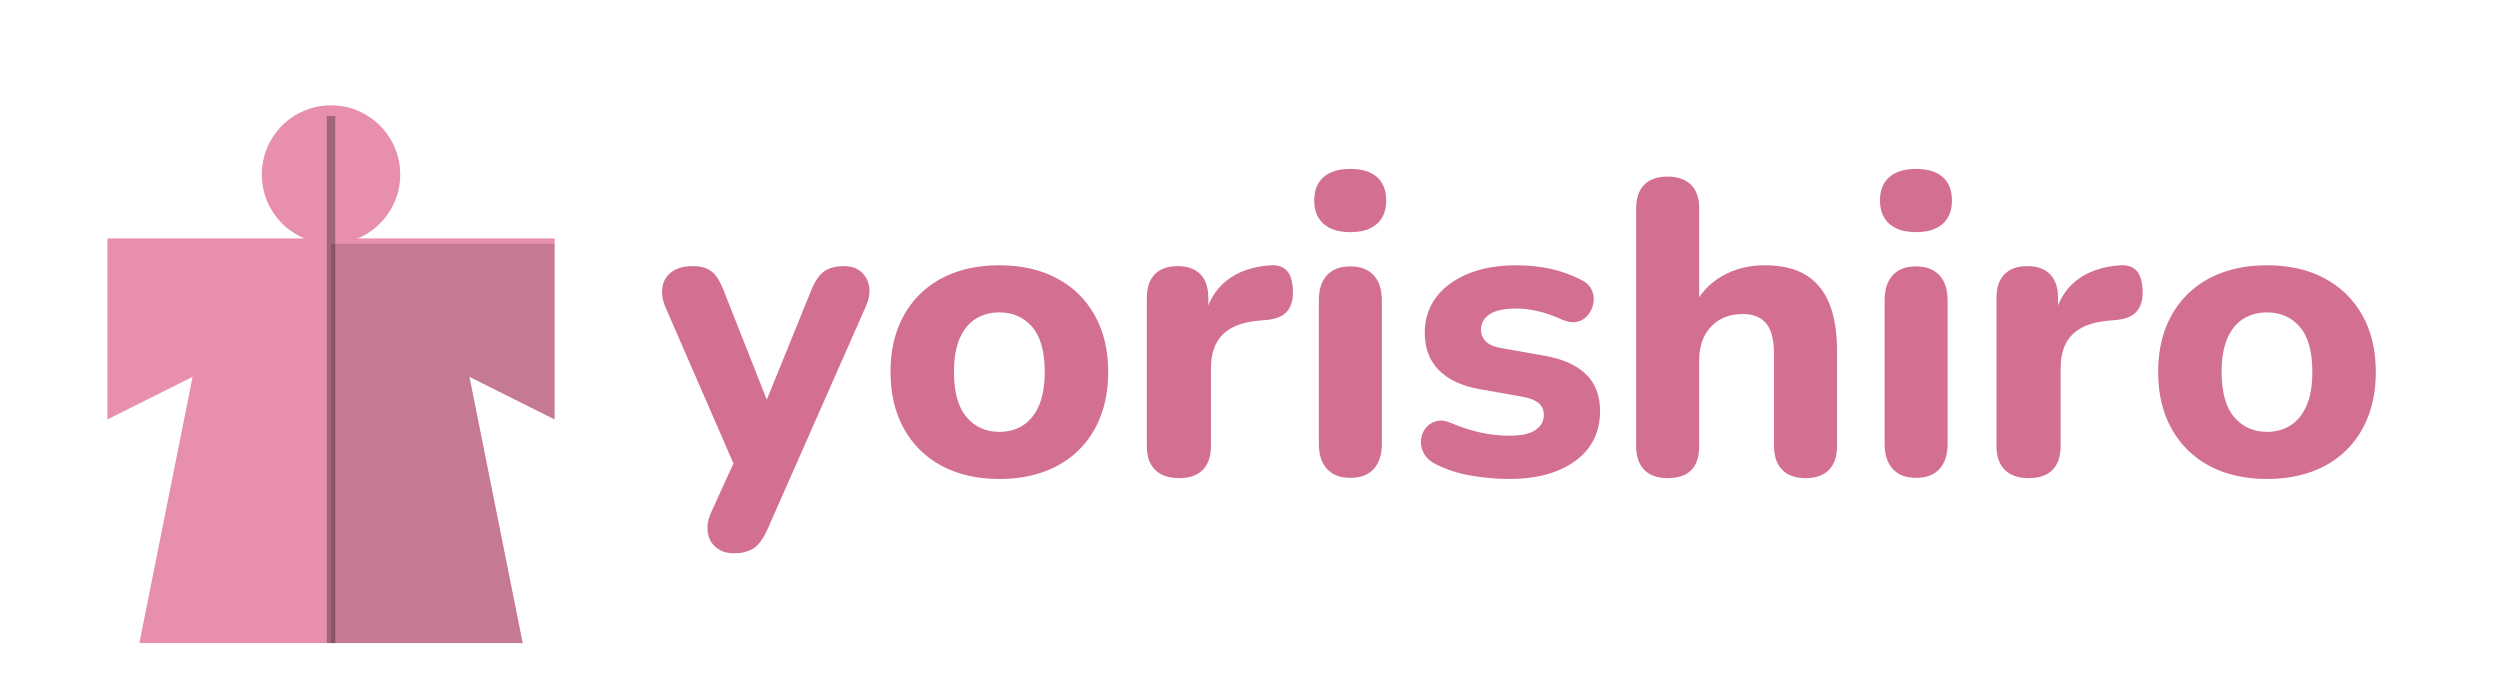
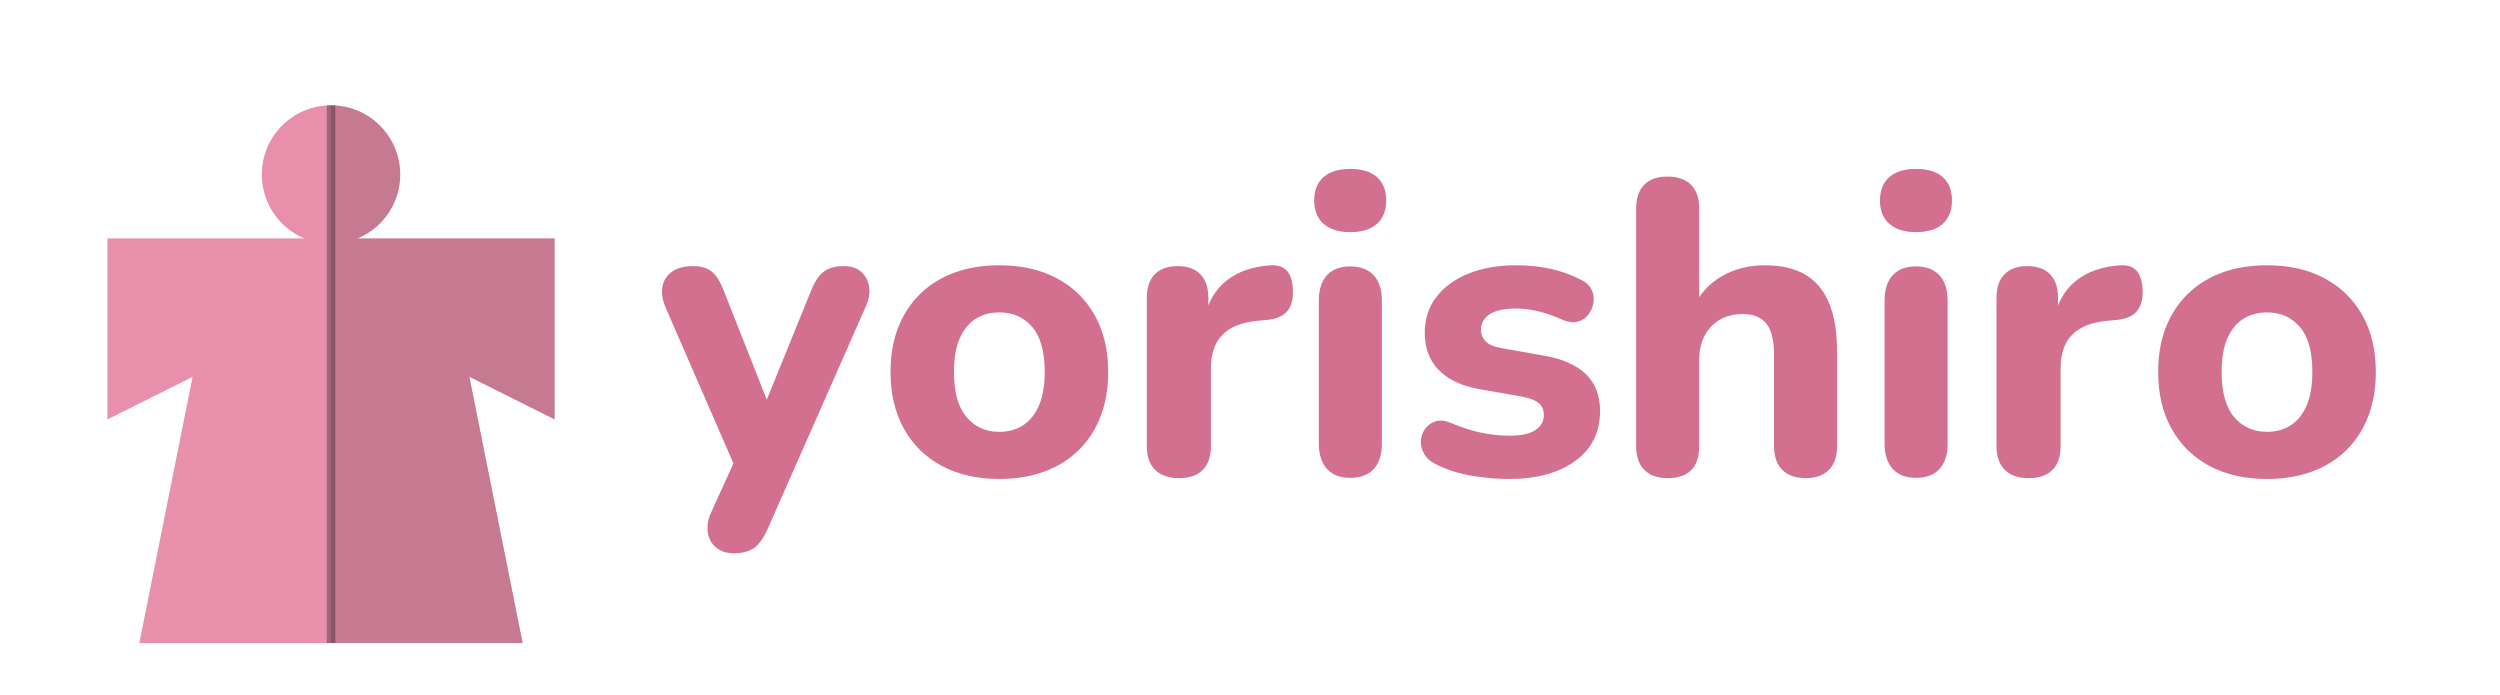
<svg xmlns="http://www.w3.org/2000/svg" width="540" height="150" viewBox="0 0 540 150">
  <g transform="translate(14 17) scale(1.15)">
    <g fill="#E88FAB">
      <circle cx="50" cy="18" r="13" />
      <path d="M8 30 H92 V64 L76 56 L86 106 H14 L24 56 L8 64 Z" />
    </g>
-     <path d="M50 7 V106" stroke="#1A1822" stroke-opacity=".35" stroke-width="1.6" fill="none" />
-     <path d="M50 31 V106 H86 L76 56 L92 64 V31 Z" fill="#000" fill-opacity=".15" />
+     <path d="M50 5 V106" stroke="#1A1822" stroke-opacity=".35" stroke-width="1.6" fill="none" />
+     <path d="M50 5 A13 13 0 0 1 50 31 Z M50 30 H92 V64 L76 56 L86 106 H50 Z" fill="#000" fill-opacity=".15" />
  </g>
  <g transform="translate(8.75 -397.5) scale(1.25)">
    <path transform="translate(106 400) scale(0.07215)" fill="#D4708F" d="M191.819 188.626Q165.747 188.626 149.085 174.934Q132.422 161.241 128.982 138.796Q125.543 116.35 136.735 91.278L204.109 -56.59V4.807L27.434 -401.157Q16.554 -427.229 20.338 -449.518Q24.121 -471.807 42.753 -485.5Q61.385 -499.193 93.71 -499.193Q121.095 -499.193 137.758 -486.657Q154.42 -474.121 167.926 -438.543L286.012 -139.444H254.132L376.157 -439.856Q389.663 -473.807 407.482 -486.5Q425.302 -499.193 455.0 -499.193Q480.759 -499.193 496.265 -485.5Q511.771 -471.807 515.397 -449.862Q519.023 -427.916 507.144 -401.844L271.975 131.229Q256.782 164.868 238.493 176.747Q220.204 188.626 191.819 188.626ZM827.265 10.626Q748.446 10.626 689.94 -20.374Q631.434 -51.374 599.024 -109.187Q566.615 -167.0 566.615 -245.626Q566.615 -304.94 584.898 -351.91Q603.181 -398.879 637.59 -432.536Q672.0 -466.193 720.036 -483.693Q768.072 -501.193 827.265 -501.193Q906.397 -501.193 964.746 -470.193Q1023.095 -439.193 1055.505 -381.879Q1087.915 -324.566 1087.915 -245.626Q1087.915 -186.313 1069.631 -139.0Q1051.348 -91.687 1016.939 -58.03Q982.529 -24.374 934.493 -6.874Q886.457 10.626 827.265 10.626ZM827.265 -102.228Q859.566 -102.228 883.964 -117.879Q908.362 -133.529 922.139 -165.271Q935.916 -197.012 935.916 -245.626Q935.916 -319.049 905.832 -353.693Q875.747 -388.338 827.265 -388.338Q795.276 -388.338 770.722 -373.031Q746.167 -357.724 732.39 -326.139Q718.613 -294.554 718.613 -245.626Q718.613 -172.891 748.698 -137.559Q778.782 -102.228 827.265 -102.228ZM1257.891 8.626Q1220.313 8.626 1200.368 -11.162Q1180.422 -30.951 1180.422 -68.216V-423.037Q1180.422 -460.302 1199.711 -479.747Q1219.0 -499.193 1254.265 -499.193Q1289.529 -499.193 1308.662 -479.747Q1327.794 -460.302 1327.794 -423.037V-371.0H1317.794Q1329.601 -431.0 1370.915 -464.036Q1412.228 -497.072 1477.409 -501.193Q1502.167 -502.566 1515.607 -488.5Q1529.047 -474.434 1530.42 -440.916Q1531.794 -410.278 1517.511 -392.116Q1503.228 -373.953 1469.023 -370.327L1446.397 -368.327Q1389.469 -362.953 1361.758 -334.899Q1334.047 -306.844 1334.047 -254.229V-68.216Q1334.047 -30.951 1314.601 -11.162Q1295.156 8.626 1257.891 8.626ZM1667.578 7.94Q1631.313 7.94 1611.868 -13.506Q1592.422 -34.951 1592.422 -74.156V-416.41Q1592.422 -456.302 1611.868 -477.404Q1631.313 -498.506 1667.578 -498.506Q1703.843 -498.506 1723.631 -477.404Q1743.42 -456.302 1743.42 -416.41V-74.156Q1743.42 -34.951 1724.131 -13.506Q1704.843 7.94 1667.578 7.94ZM1667.578 -580.543Q1626.313 -580.543 1603.838 -600.392Q1581.362 -620.241 1581.362 -656.253Q1581.362 -692.951 1603.838 -712.457Q1626.313 -731.963 1667.578 -731.963Q1709.529 -731.963 1731.662 -712.457Q1753.794 -692.951 1753.794 -656.253Q1753.794 -620.241 1731.662 -600.392Q1709.529 -580.543 1667.578 -580.543ZM2048.193 10.626Q2004.253 10.626 1957.662 2.723Q1911.072 -5.181 1873.385 -24.362Q1853.0 -34.362 1844.464 -49.741Q1835.928 -65.121 1836.958 -81.283Q1837.988 -97.446 1847.428 -110.108Q1856.868 -122.771 1872.404 -127.493Q1887.94 -132.216 1907.072 -124.216Q1947.698 -107.095 1982.072 -100.065Q2016.446 -93.035 2048.879 -93.035Q2091.554 -93.035 2111.452 -106.716Q2131.35 -120.397 2131.35 -142.385Q2131.35 -161.626 2118.199 -171.777Q2105.049 -181.928 2080.0 -186.362L1974.675 -205.049Q1912.675 -216.422 1879.392 -250.549Q1846.109 -284.675 1846.109 -339.241Q1846.109 -389.121 1874.018 -425.374Q1901.928 -461.626 1951.277 -481.41Q2000.626 -501.193 2064.446 -501.193Q2109.072 -501.193 2146.789 -492.946Q2184.506 -484.698 2220.193 -466.578Q2238.325 -457.951 2245.548 -443.072Q2252.771 -428.193 2250.24 -412.03Q2247.71 -395.868 2237.927 -383.018Q2228.144 -370.169 2212.451 -366.103Q2196.759 -362.037 2176.626 -370.35Q2144.687 -384.784 2117.596 -391.157Q2090.506 -397.531 2066.385 -397.531Q2021.144 -397.531 2000.933 -383.507Q1980.722 -369.482 1980.722 -346.807Q1980.722 -330.193 1992.373 -318.698Q2004.023 -307.204 2028.012 -303.144L2133.337 -284.457Q2198.023 -273.084 2231.993 -240.457Q2265.963 -207.831 2265.963 -152.265Q2265.963 -75.506 2206.457 -32.44Q2146.951 10.626 2048.193 10.626ZM2427.578 8.626Q2391.313 8.626 2371.868 -11.162Q2352.422 -30.951 2352.422 -68.216V-637.471Q2352.422 -674.735 2371.868 -694.181Q2391.313 -713.626 2427.578 -713.626Q2463.843 -713.626 2483.631 -694.181Q2503.42 -674.735 2503.42 -637.471V-398.518H2488.794Q2511.734 -448.385 2557.294 -474.789Q2602.854 -501.193 2660.601 -501.193Q2719.601 -501.193 2757.601 -478.723Q2795.601 -456.253 2814.601 -410.5Q2833.601 -364.747 2833.601 -294.554V-68.216Q2833.601 -30.951 2814.156 -11.162Q2794.71 8.626 2758.446 8.626Q2722.181 8.626 2702.392 -11.162Q2682.603 -30.951 2682.603 -68.216V-287.928Q2682.603 -338.977 2664.079 -361.688Q2645.554 -384.399 2607.759 -384.399Q2560.276 -384.399 2531.848 -354.284Q2503.42 -324.169 2503.42 -274.06V-68.216Q2503.42 8.626 2427.578 8.626ZM3022.578 7.94Q2986.313 7.94 2966.868 -13.506Q2947.422 -34.951 2947.422 -74.156V-416.41Q2947.422 -456.302 2966.868 -477.404Q2986.313 -498.506 3022.578 -498.506Q3058.843 -498.506 3078.631 -477.404Q3098.42 -456.302 3098.42 -416.41V-74.156Q3098.42 -34.951 3079.131 -13.506Q3059.843 7.94 3022.578 7.94ZM3022.578 -580.543Q2981.313 -580.543 2958.838 -600.392Q2936.362 -620.241 2936.362 -656.253Q2936.362 -692.951 2958.838 -712.457Q2981.313 -731.963 3022.578 -731.963Q3064.529 -731.963 3086.662 -712.457Q3108.794 -692.951 3108.794 -656.253Q3108.794 -620.241 3086.662 -600.392Q3064.529 -580.543 3022.578 -580.543ZM3292.891 8.626Q3255.313 8.626 3235.368 -11.162Q3215.422 -30.951 3215.422 -68.216V-423.037Q3215.422 -460.302 3234.711 -479.747Q3254.0 -499.193 3289.265 -499.193Q3324.529 -499.193 3343.662 -479.747Q3362.794 -460.302 3362.794 -423.037V-371.0H3352.794Q3364.601 -431.0 3405.915 -464.036Q3447.228 -497.072 3512.409 -501.193Q3537.167 -502.566 3550.607 -488.5Q3564.047 -474.434 3565.42 -440.916Q3566.794 -410.278 3552.511 -392.116Q3538.228 -373.953 3504.023 -370.327L3481.397 -368.327Q3424.469 -362.953 3396.758 -334.899Q3369.047 -306.844 3369.047 -254.229V-68.216Q3369.047 -30.951 3349.601 -11.162Q3330.156 8.626 3292.891 8.626ZM3863.265 10.626Q3784.446 10.626 3725.94 -20.374Q3667.434 -51.374 3635.024 -109.187Q3602.615 -167.0 3602.615 -245.626Q3602.615 -304.94 3620.898 -351.91Q3639.181 -398.879 3673.59 -432.536Q3708.0 -466.193 3756.036 -483.693Q3804.072 -501.193 3863.265 -501.193Q3942.397 -501.193 4000.746 -470.193Q4059.095 -439.193 4091.505 -381.879Q4123.915 -324.566 4123.915 -245.626Q4123.915 -186.313 4105.631 -139.0Q4087.348 -91.687 4052.939 -58.03Q4018.529 -24.374 3970.493 -6.874Q3922.457 10.626 3863.265 10.626ZM3863.265 -102.228Q3895.566 -102.228 3919.964 -117.879Q3944.362 -133.529 3958.139 -165.271Q3971.916 -197.012 3971.916 -245.626Q3971.916 -319.049 3941.832 -353.693Q3911.747 -388.338 3863.265 -388.338Q3831.276 -388.338 3806.722 -373.031Q3782.167 -357.724 3768.39 -326.139Q3754.613 -294.554 3754.613 -245.626Q3754.613 -172.891 3784.698 -137.559Q3814.782 -102.228 3863.265 -102.228Z" />
  </g>
</svg>
